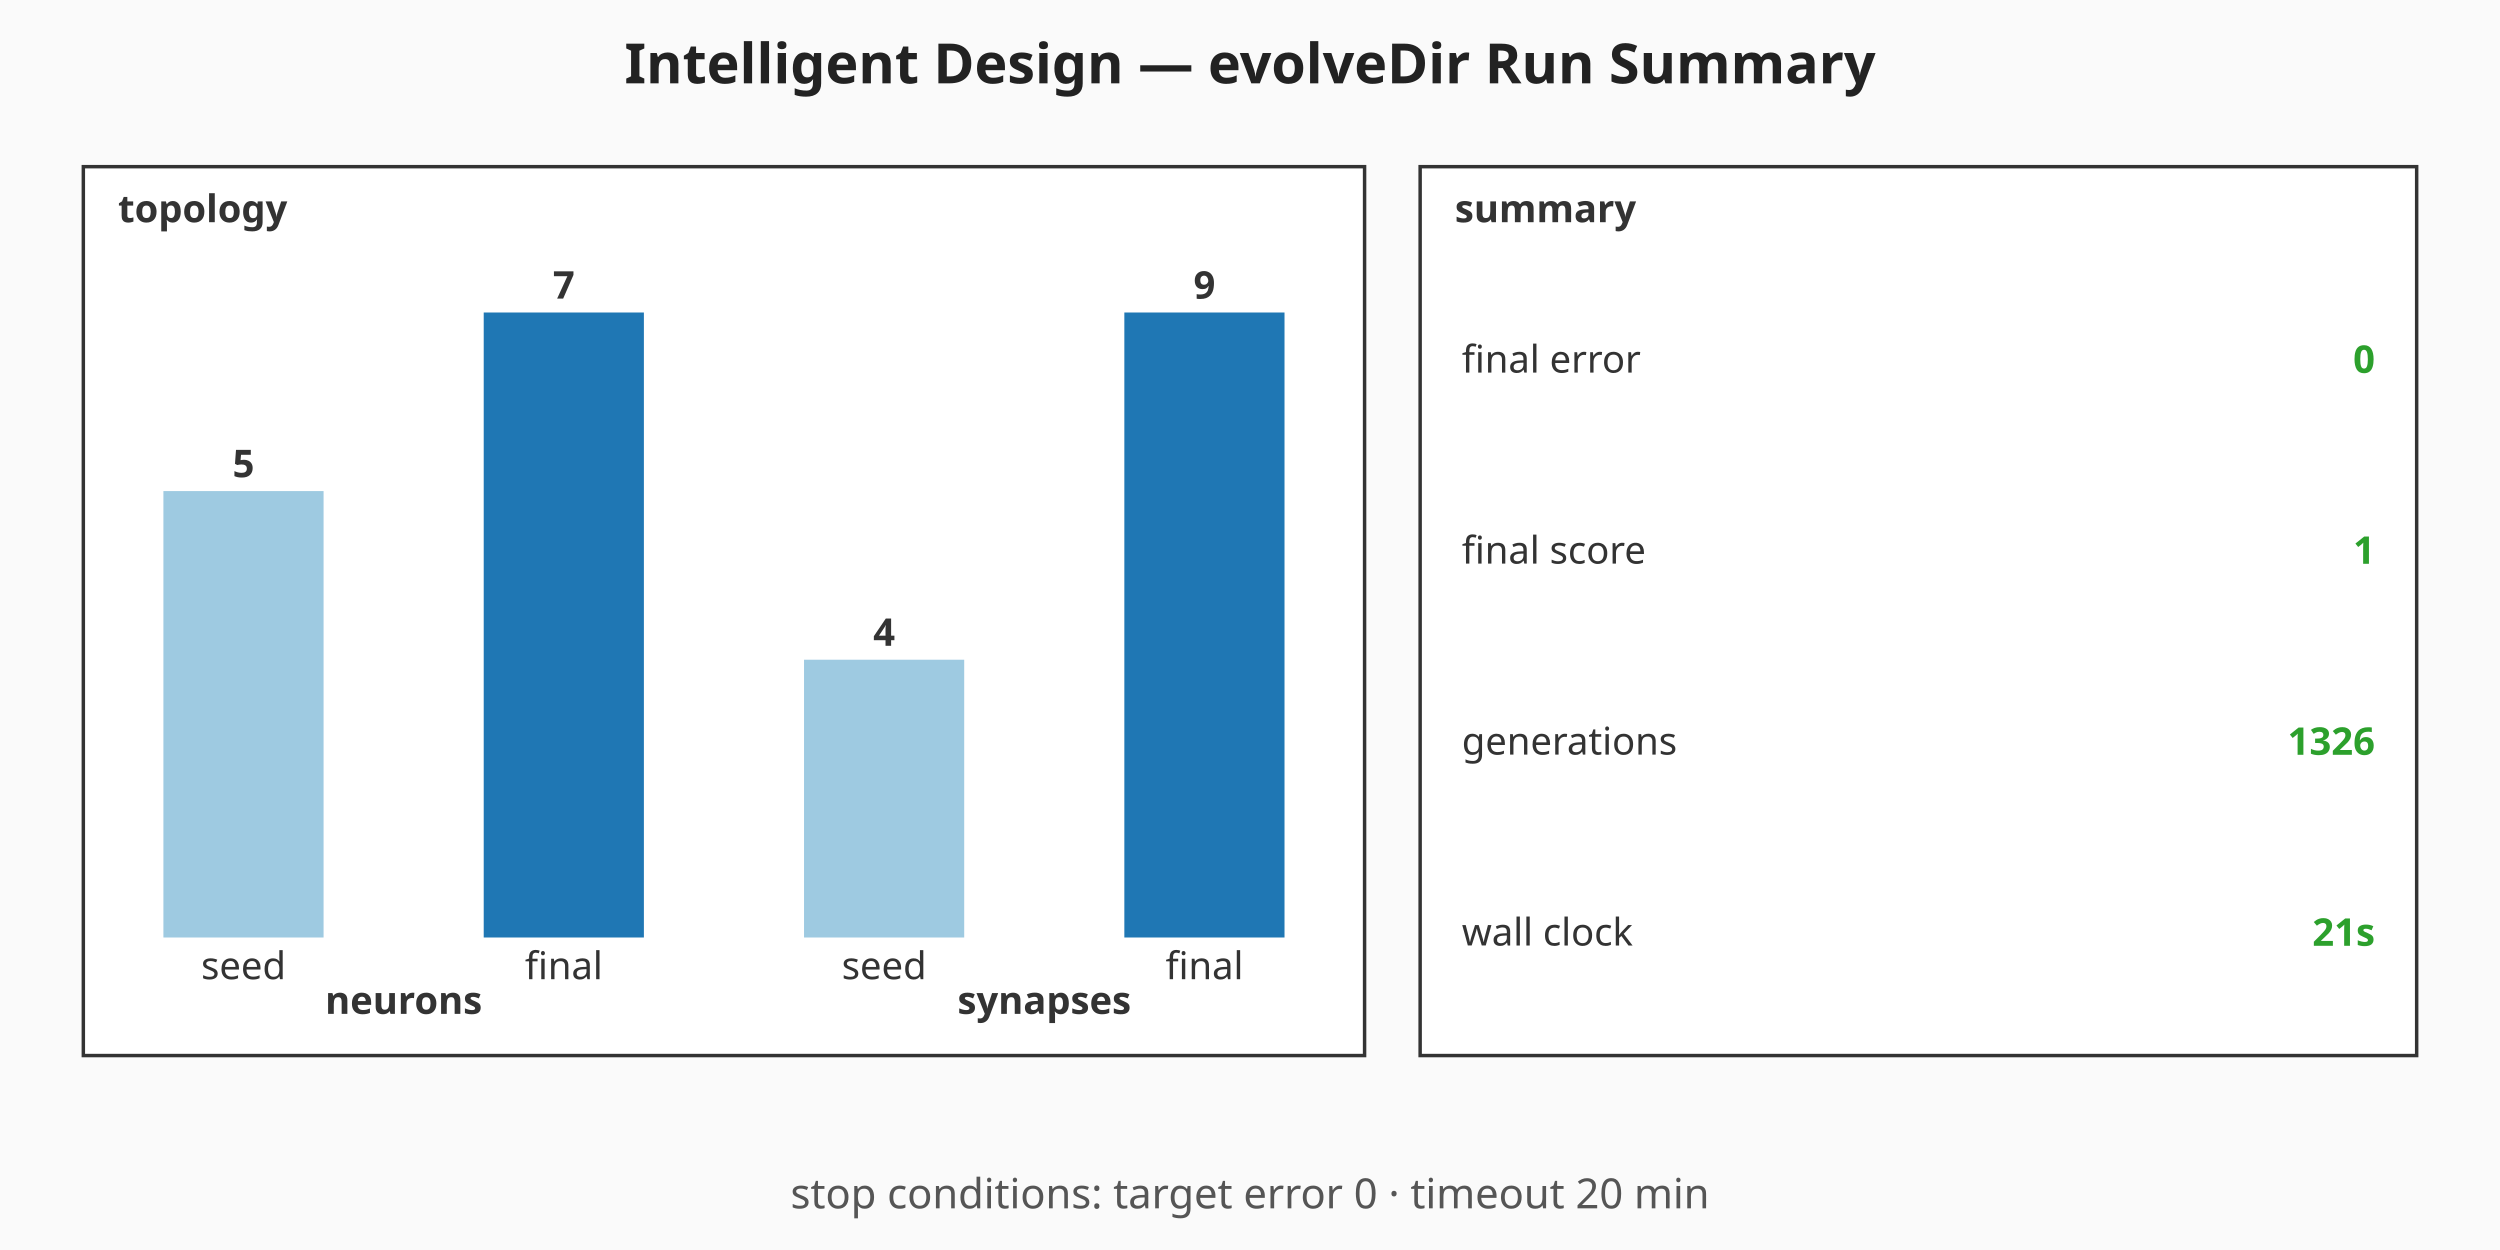
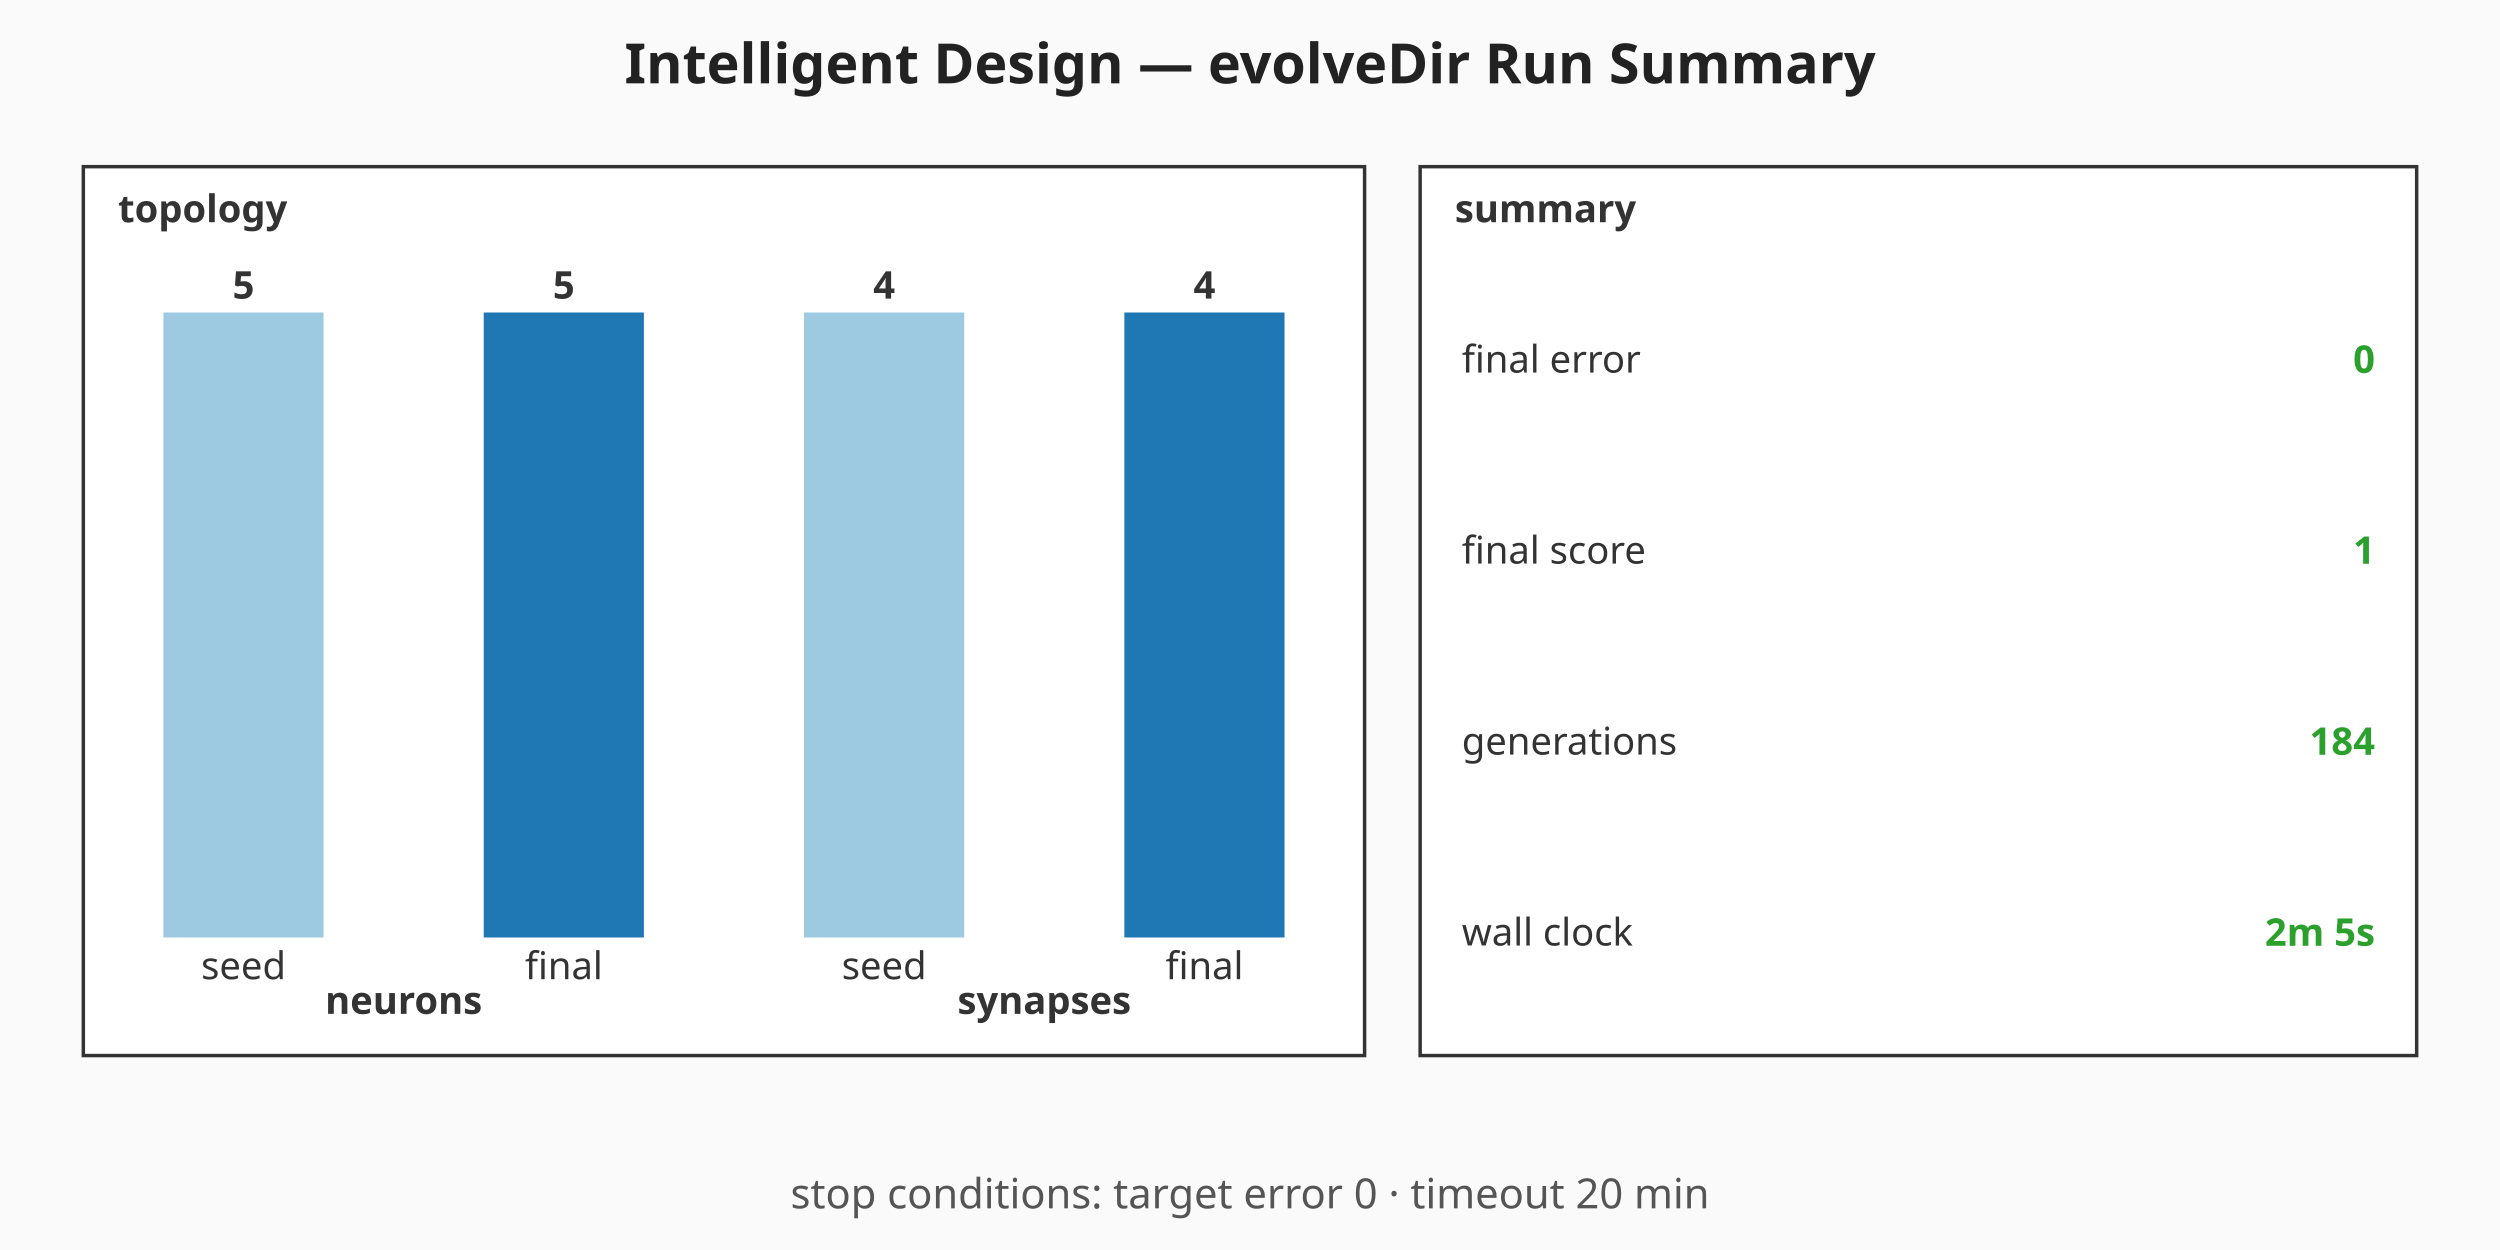
<svg xmlns="http://www.w3.org/2000/svg" viewBox="0 0 720 360" width="720" height="360" role="img" aria-label="Intelligent Design — evolveDir Run Summary summary chart">
  <rect width="720" height="360" fill="#fafafa" />
  <text x="360" y="24" text-anchor="middle" font-family="sans-serif" font-size="16" font-weight="bold" fill="#222">Intelligent Design — evolveDir Run Summary</text>
  <g class="topology" font-family="sans-serif" font-size="11" fill="#333">
    <rect x="24" y="48" width="369" height="256" fill="#ffffff" stroke="#333" stroke-width="1" />
    <text x="34" y="64" font-weight="bold">topology</text>
-     <rect class="topo-bar topo-bar-seed-neurons" x="47.06" y="141.43" width="46.13" height="128.57" fill="#9ecae1" />
-     <text x="70.13" y="137.43" text-anchor="middle" font-weight="bold">5</text>
+     <rect class="topo-bar topo-bar-seed-neurons" x="47.06" y="90" width="46.13" height="180" fill="#9ecae1" />
+     <text x="70.13" y="86" text-anchor="middle" font-weight="bold">5</text>
    <text x="70.13" y="282" text-anchor="middle">seed</text>
    <rect class="topo-bar topo-bar-final-neurons" x="139.31" y="90" width="46.13" height="180" fill="#1f77b4" />
-     <text x="162.38" y="86" text-anchor="middle" font-weight="bold">7</text>
+     <text x="162.38" y="86" text-anchor="middle" font-weight="bold">5</text>
    <text x="162.38" y="282" text-anchor="middle">final</text>
    <text x="116.25" y="292" text-anchor="middle" font-weight="bold">neurons</text>
-     <rect class="topo-bar topo-bar-seed-synapses" x="231.56" y="190" width="46.13" height="80" fill="#9ecae1" />
-     <text x="254.63" y="186" text-anchor="middle" font-weight="bold">4</text>
+     <rect class="topo-bar topo-bar-seed-synapses" x="231.56" y="90" width="46.13" height="180" fill="#9ecae1" />
+     <text x="254.63" y="86" text-anchor="middle" font-weight="bold">4</text>
    <text x="254.63" y="282" text-anchor="middle">seed</text>
    <rect class="topo-bar topo-bar-final-synapses" x="323.81" y="90" width="46.13" height="180" fill="#1f77b4" />
-     <text x="346.88" y="86" text-anchor="middle" font-weight="bold">9</text>
+     <text x="346.88" y="86" text-anchor="middle" font-weight="bold">4</text>
    <text x="346.88" y="282" text-anchor="middle">final</text>
    <text x="300.75" y="292" text-anchor="middle" font-weight="bold">synapses</text>
  </g>
  <g class="callouts" font-family="sans-serif" font-size="11" fill="#333">
    <rect x="409" y="48" width="287" height="256" fill="#ffffff" stroke="#333" stroke-width="1" />
    <text x="419" y="64" font-weight="bold">summary</text>
    <text class="callout-label" x="421" y="103.5" dominant-baseline="middle">final error</text>
    <text class="callout-value" x="684" y="103.5" text-anchor="end" dominant-baseline="middle" font-weight="bold" fill="#2ca02c">0</text>
    <text class="callout-label" x="421" y="158.5" dominant-baseline="middle">final score</text>
    <text class="callout-value" x="684" y="158.5" text-anchor="end" dominant-baseline="middle" font-weight="bold" fill="#2ca02c">1</text>
    <text class="callout-label" x="421" y="213.5" dominant-baseline="middle">generations</text>
-     <text class="callout-value" x="684" y="213.5" text-anchor="end" dominant-baseline="middle" font-weight="bold" fill="#2ca02c">1326</text>
+     <text class="callout-value" x="684" y="213.5" text-anchor="end" dominant-baseline="middle" font-weight="bold" fill="#2ca02c">184</text>
    <text class="callout-label" x="421" y="268.5" dominant-baseline="middle">wall clock</text>
-     <text class="callout-value" x="684" y="268.5" text-anchor="end" dominant-baseline="middle" font-weight="bold" fill="#2ca02c">21s</text>
+     <text class="callout-value" x="684" y="268.5" text-anchor="end" dominant-baseline="middle" font-weight="bold" fill="#2ca02c">2m 5s</text>
  </g>
  <g class="caption" font-family="sans-serif" font-size="12" fill="#555">
    <text x="360" y="348" text-anchor="middle">stop conditions: target error 0 · timeout 20 min</text>
  </g>
</svg>
